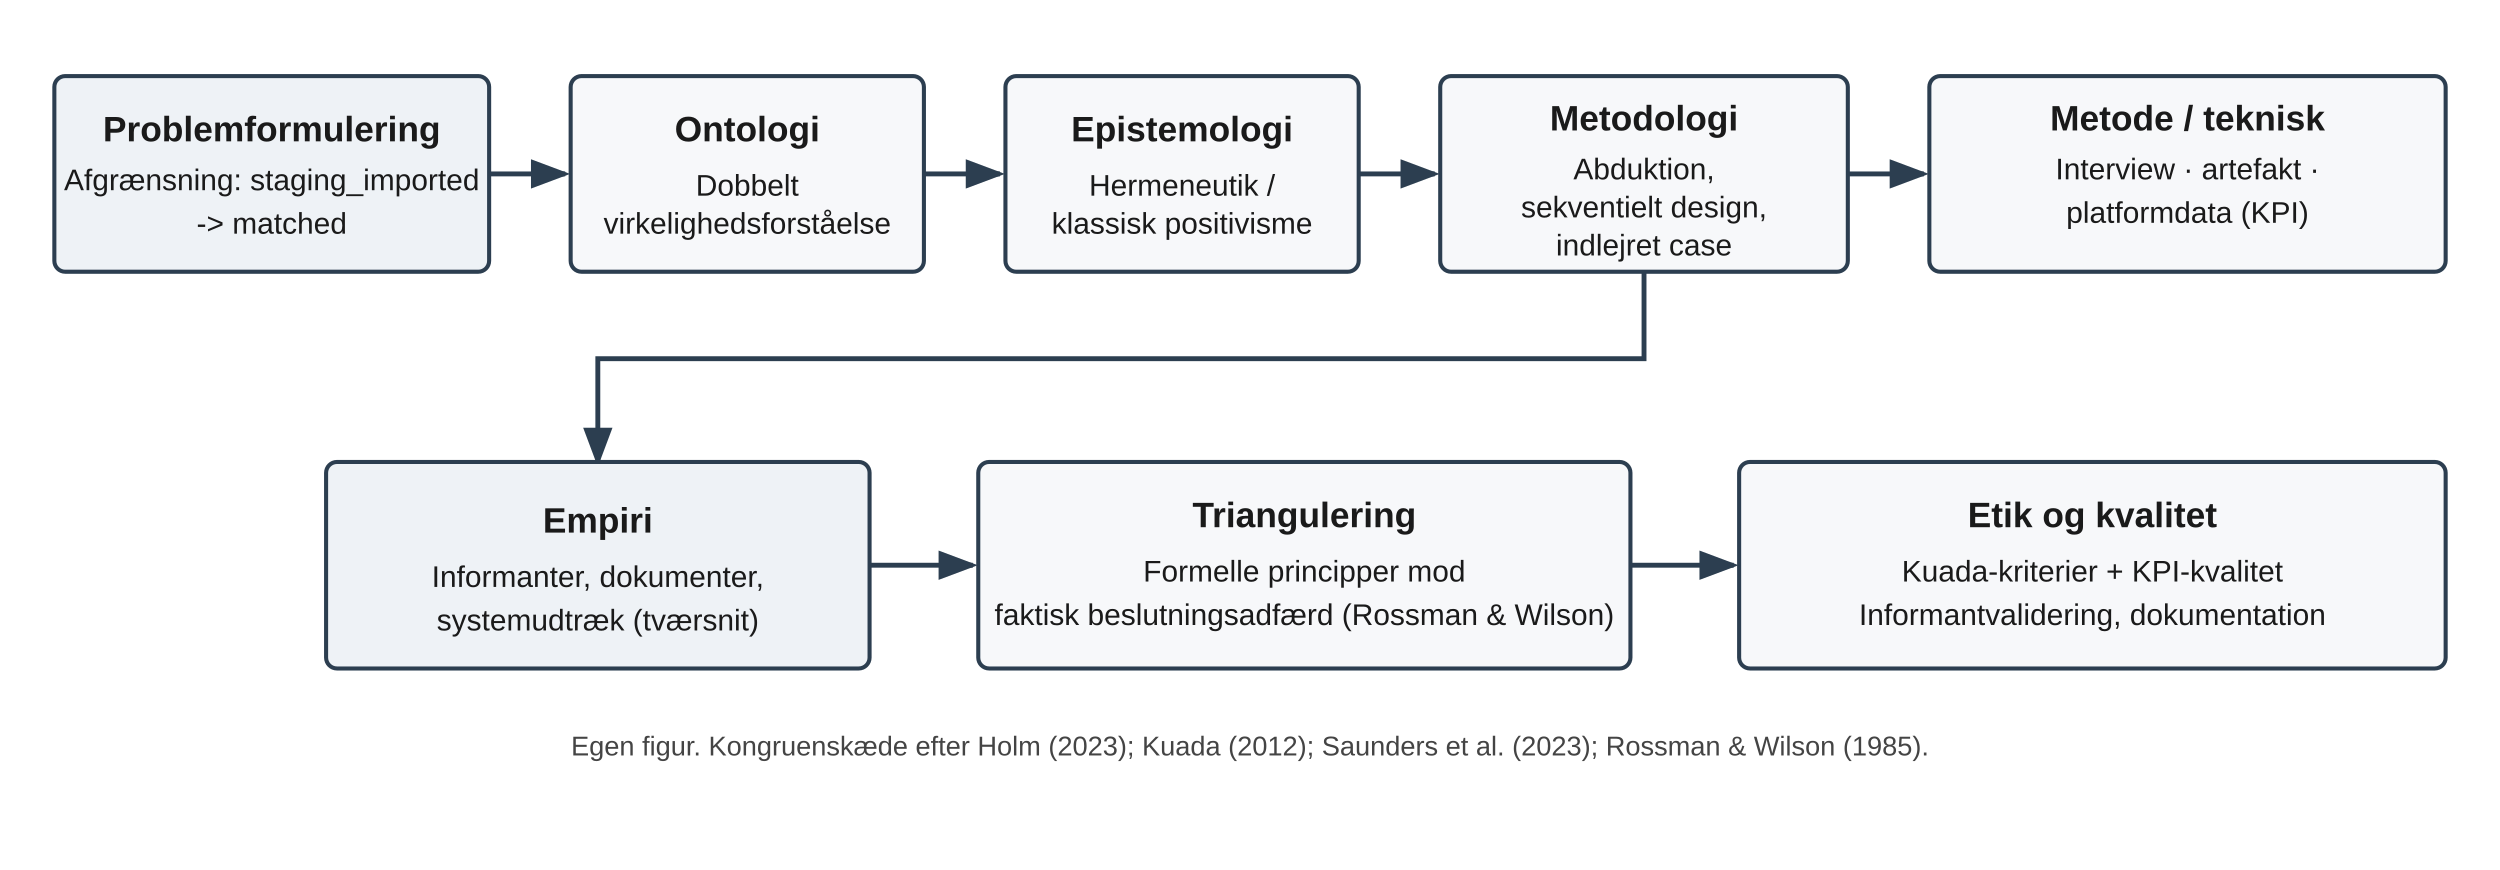
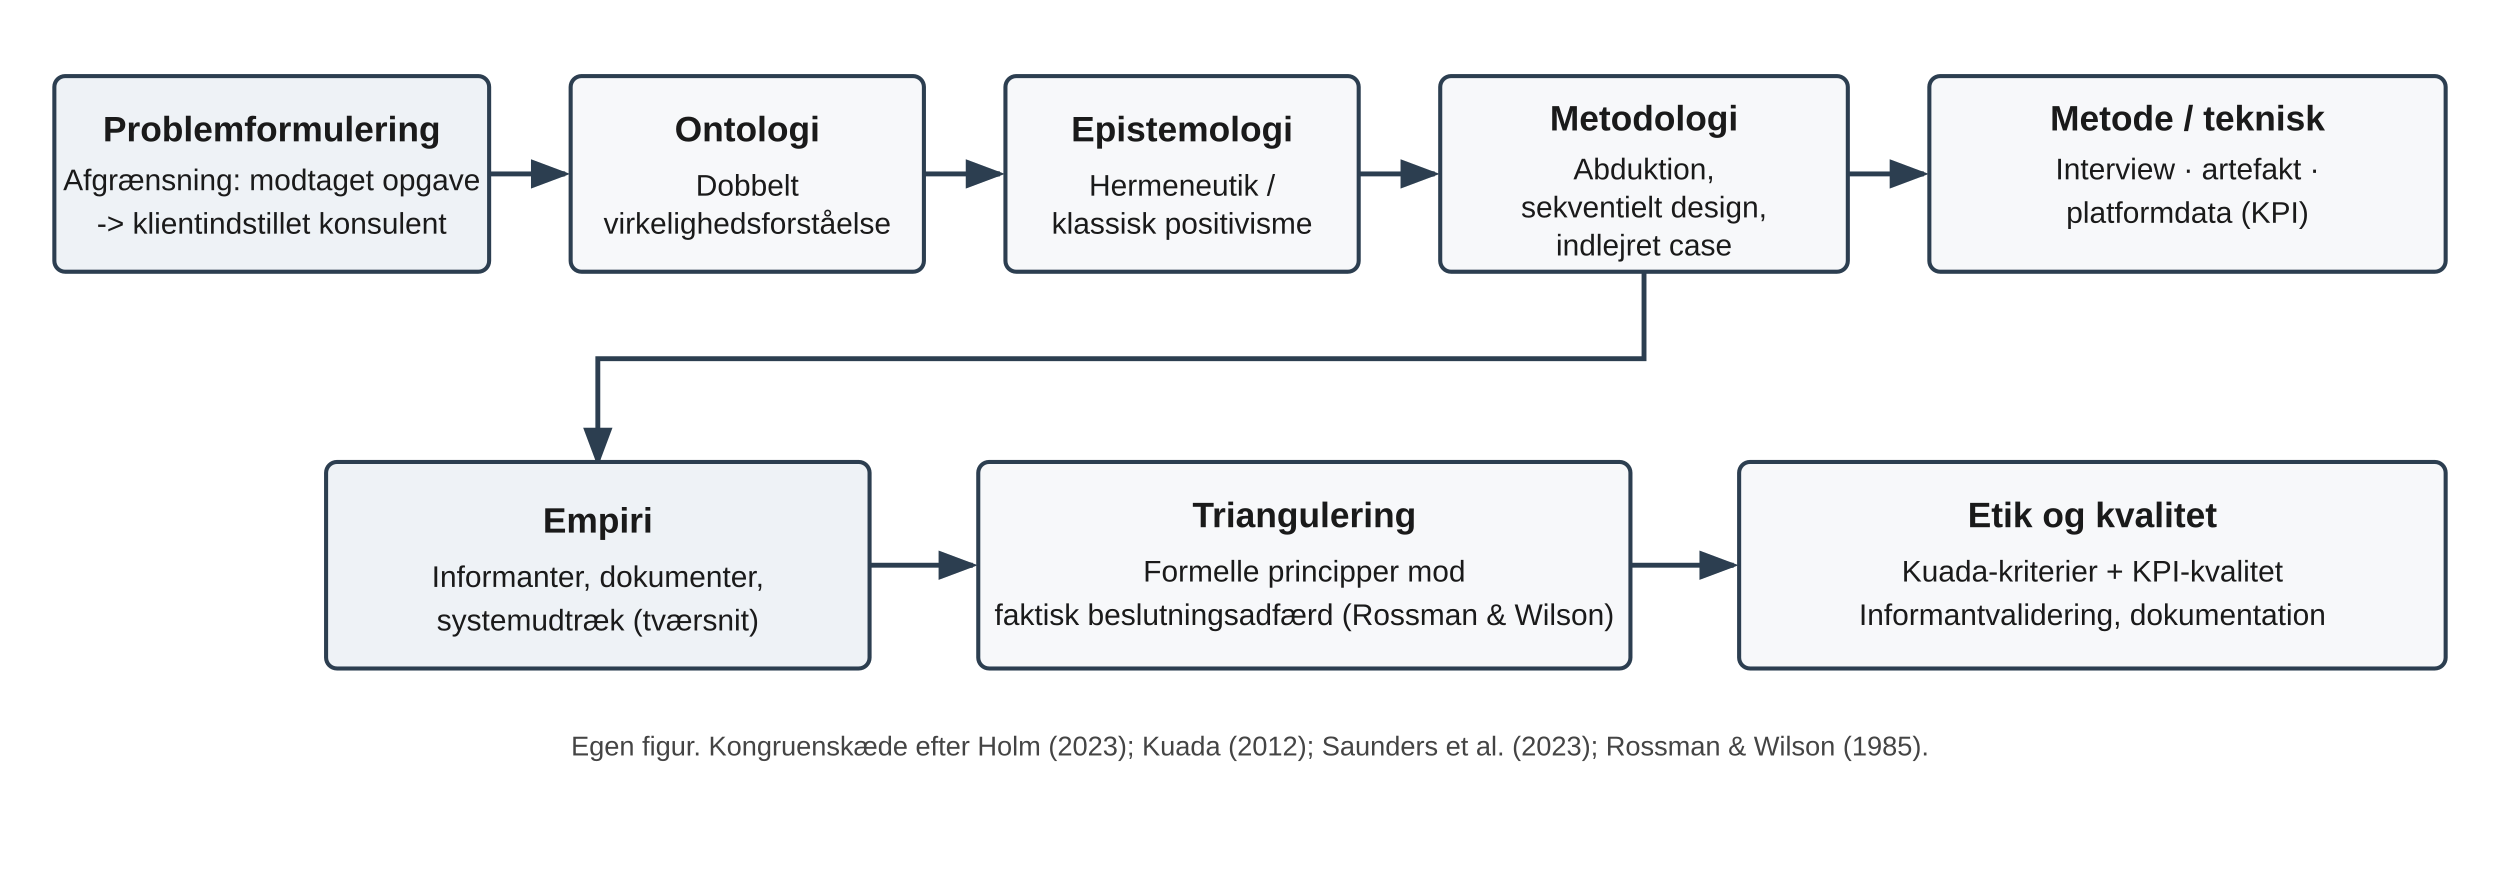
<svg xmlns="http://www.w3.org/2000/svg" viewBox="0 0 920 320" width="920" height="320" role="img" aria-labelledby="title desc">
  <defs>
    <style type="text/css">
      .box { fill: #f7f8fa; stroke: #2c3e50; stroke-width: 1.5; }
      .boxAccent { fill: #eef2f6; stroke: #2c3e50; stroke-width: 1.5; }
      .arrow { stroke: #2c3e50; stroke-width: 1.8; fill: none; marker-end: url(#arrowHead); }
      .t { font-family: Arial, Helvetica, sans-serif; fill: #1a1a1a; }
      .h { font-size: 13px; font-weight: bold; }
      .s { font-size: 11px; }
      .cap { font-size: 10px; fill: #444; }
    </style>
    <marker id="arrowHead" markerWidth="8" markerHeight="8" refX="7" refY="3" orient="auto">
      <polygon points="0 0, 8 3, 0 6" fill="#2c3e50" />
    </marker>
  </defs>
  <rect class="boxAccent" x="20" y="28" width="160" height="72" rx="4" />
  <text class="t h" x="100" y="52" text-anchor="middle">Problemformulering</text>
-   <text class="t s" x="100" y="70" text-anchor="middle">Afgrænsning: staging_imported</text>
-   <text class="t s" x="100" y="86" text-anchor="middle">-&gt; matched</text>
+   <text class="t s" x="100" y="70" text-anchor="middle">Afgrænsning: modtaget opgave</text>
+   <text class="t s" x="100" y="86" text-anchor="middle">-&gt; klientindstillet konsulent</text>
  <rect class="box" x="210" y="28" width="130" height="72" rx="4" />
  <text class="t h" x="275" y="52" text-anchor="middle">Ontologi</text>
  <text class="t s" x="275" y="72" text-anchor="middle">Dobbelt</text>
  <text class="t s" x="275" y="86" text-anchor="middle">virkelighedsforståelse</text>
  <rect class="box" x="370" y="28" width="130" height="72" rx="4" />
  <text class="t h" x="435" y="52" text-anchor="middle">Epistemologi</text>
  <text class="t s" x="435" y="72" text-anchor="middle">Hermeneutik /</text>
  <text class="t s" x="435" y="86" text-anchor="middle">klassisk positivisme</text>
  <rect class="box" x="530" y="28" width="150" height="72" rx="4" />
  <text class="t h" x="605" y="48" text-anchor="middle">Metodologi</text>
  <text class="t s" x="605" y="66" text-anchor="middle">Abduktion,</text>
  <text class="t s" x="605" y="80" text-anchor="middle">sekventielt design,</text>
  <text class="t s" x="605" y="94" text-anchor="middle">indlejret case</text>
  <rect class="box" x="710" y="28" width="190" height="72" rx="4" />
  <text class="t h" x="805" y="48" text-anchor="middle">Metode / teknisk</text>
  <text class="t s" x="805" y="66" text-anchor="middle">Interview · artefakt ·</text>
  <text class="t s" x="805" y="82" text-anchor="middle">platformdata (KPI)</text>
  <line class="arrow" x1="180" y1="64" x2="208" y2="64" />
  <line class="arrow" x1="340" y1="64" x2="368" y2="64" />
  <line class="arrow" x1="500" y1="64" x2="528" y2="64" />
  <line class="arrow" x1="680" y1="64" x2="708" y2="64" />
  <path class="arrow" d="M 605 100 L 605 132 L 220 132 L 220 170" />
  <rect class="boxAccent" x="120" y="170" width="200" height="76" rx="4" />
  <text class="t h" x="220" y="196" text-anchor="middle">Empiri</text>
  <text class="t s" x="220" y="216" text-anchor="middle">Informanter, dokumenter,</text>
  <text class="t s" x="220" y="232" text-anchor="middle">systemudtræk (tværsnit)</text>
  <rect class="box" x="360" y="170" width="240" height="76" rx="4" />
  <text class="t h" x="480" y="194" text-anchor="middle">Triangulering</text>
  <text class="t s" x="480" y="214" text-anchor="middle">Formelle principper mod</text>
  <text class="t s" x="480" y="230" text-anchor="middle">faktisk beslutningsadfærd (Rossman &amp; Wilson)</text>
  <rect class="box" x="640" y="170" width="260" height="76" rx="4" />
  <text class="t h" x="770" y="194" text-anchor="middle">Etik og kvalitet</text>
  <text class="t s" x="770" y="214" text-anchor="middle">Kuada-kriterier + KPI-kvalitet</text>
  <text class="t s" x="770" y="230" text-anchor="middle">Informantvalidering, dokumentation</text>
  <line class="arrow" x1="320" y1="208" x2="358" y2="208" />
  <line class="arrow" x1="600" y1="208" x2="638" y2="208" />
  <text class="t cap" x="460" y="278" text-anchor="middle">Egen figur. Kongruenskæde efter Holm (2023); Kuada (2012); Saunders et al. (2023); Rossman &amp; Wilson (1985).</text>
</svg>
